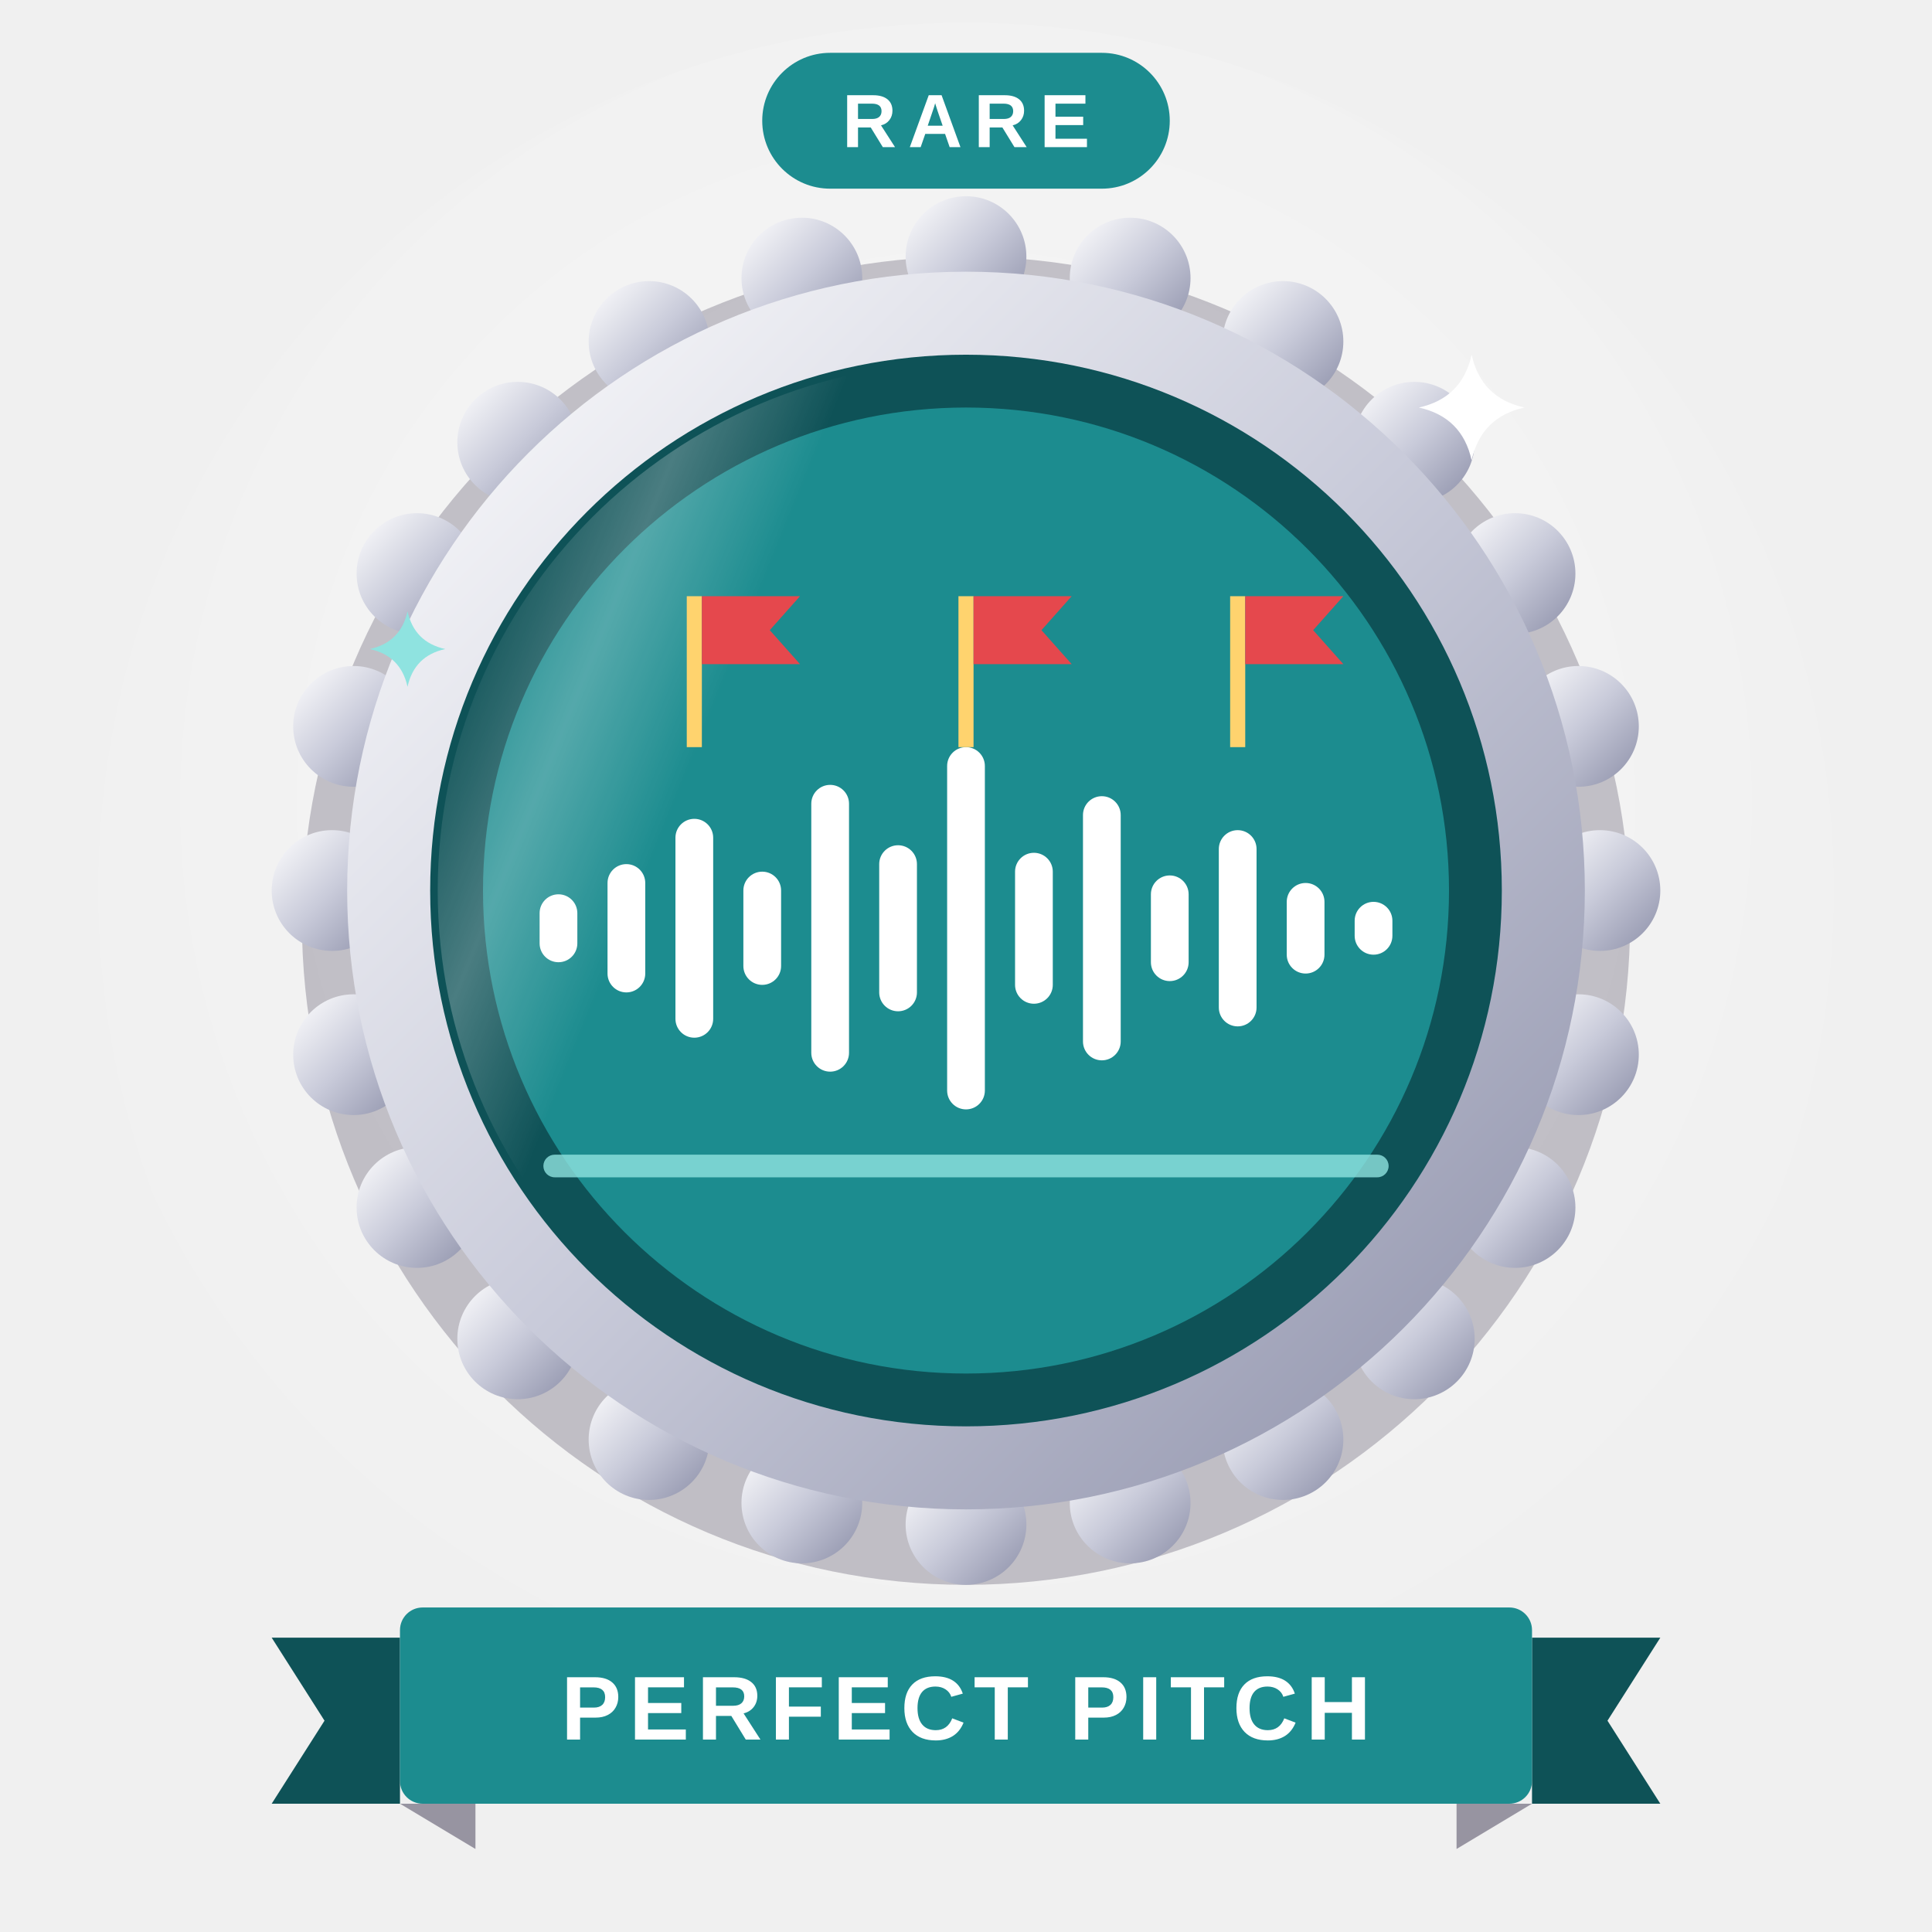
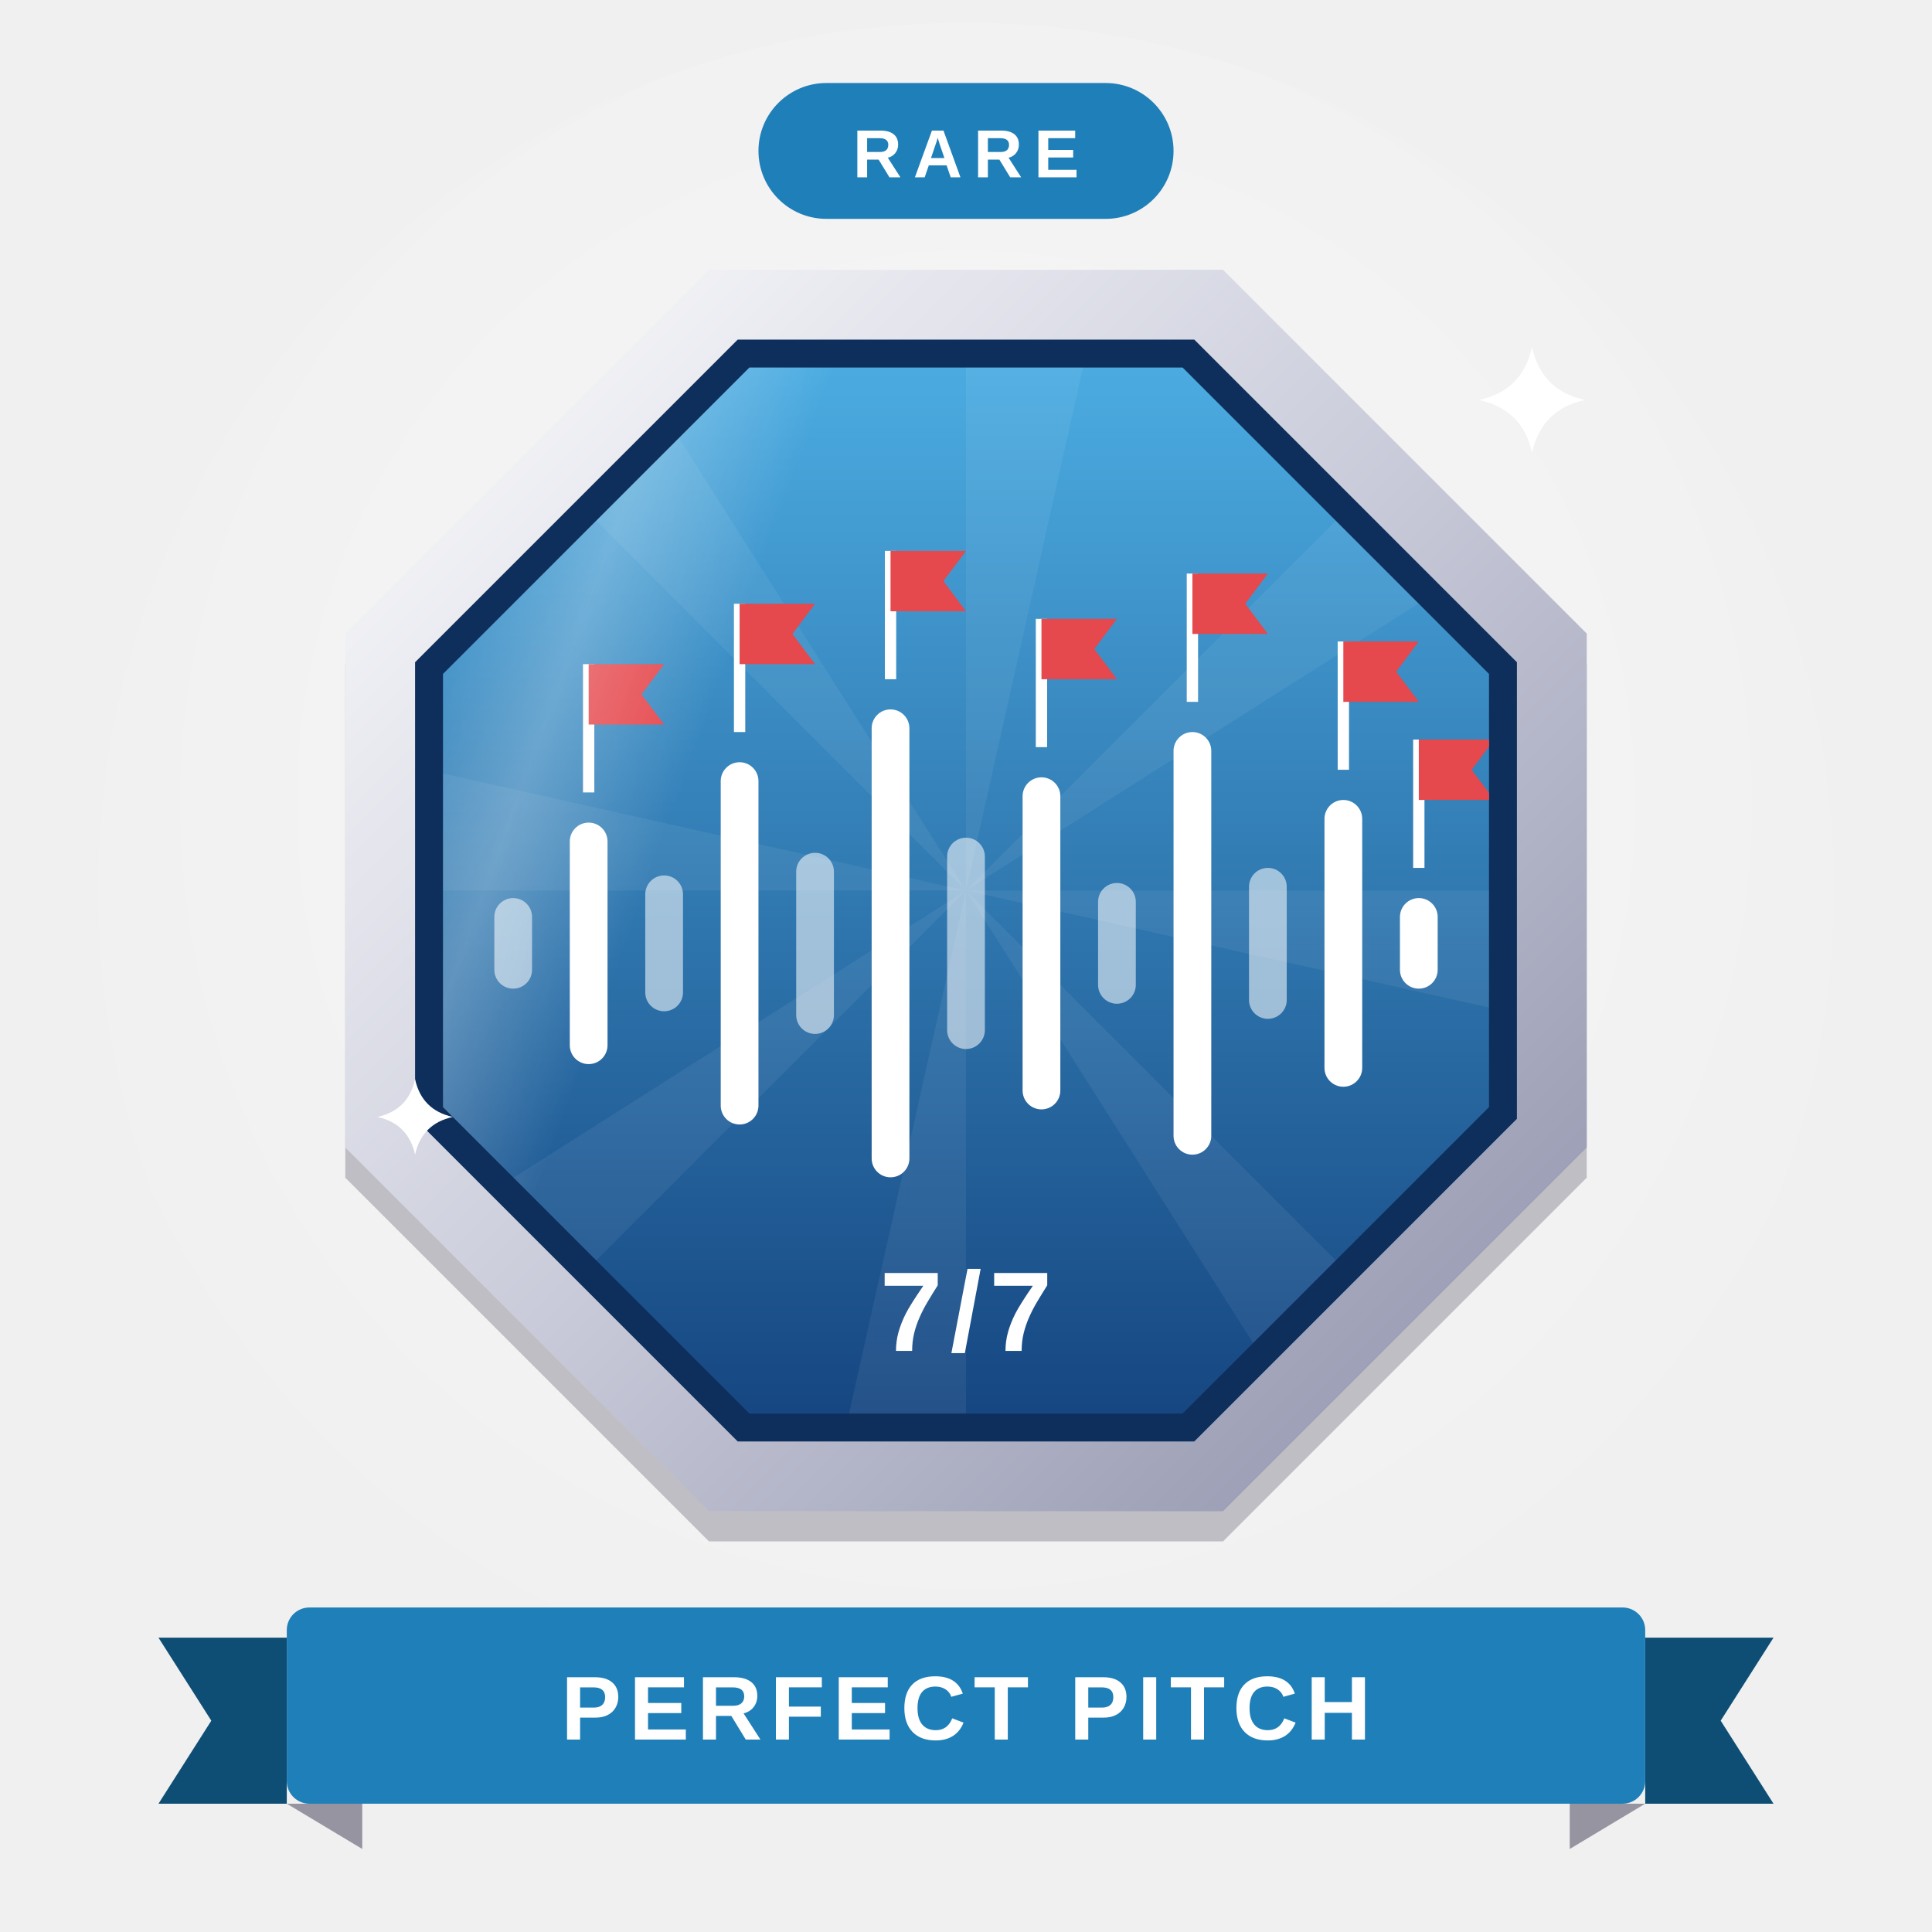
<svg xmlns="http://www.w3.org/2000/svg" id="static" viewBox="0 0 512 512" width="512" height="512" font-family="Arial, Helvetica, sans-serif">
  <style>
.a-blink{animation:a-blink 1.2s ease-in-out infinite}
.a-blink-slow{animation:a-blink 3s ease-in-out infinite}
.a-glow{animation:a-glow 5s ease-in-out infinite}
.a-pulse{animation:a-pulse 2.2s ease-in-out infinite}
.a-steam{animation:a-steam 2.8s ease-in-out infinite;transform-box:fill-box;transform-origin:center bottom}
.a-sway{animation:a-sway 6s ease-in-out infinite;transform-box:fill-box;transform-origin:center bottom}
.a-flutter{animation:a-flutter 4.5s ease-in-out infinite;transform-box:fill-box;transform-origin:center top}
.a-bounce{animation:a-bounce 2.6s ease-in-out infinite;transform-box:fill-box;transform-origin:center}
.a-ring{animation:a-ring 1.2s ease-in-out infinite;transform-box:fill-box;transform-origin:center}
.a-wave{animation:a-wave 1.2s ease-out infinite}
.a-grow{animation:a-grow .9s ease-in-out infinite;transform-box:fill-box;transform-origin:center}
.a-shimmer{animation:a-shimmer 3.5s ease-in-out infinite}
.d1{animation-delay:.35s}.d2{animation-delay:.7s}
@keyframes a-blink{0%,100%{opacity:1}50%{opacity:.2}}
@keyframes a-glow{0%,100%{opacity:1}50%{opacity:.65}}
@keyframes a-pulse{0%,100%{opacity:1}50%{opacity:.45}}
@keyframes a-steam{0%{opacity:0;transform:translateY(6px)}40%{opacity:.9}100%{opacity:0;transform:translateY(-10px)}}
@keyframes a-sway{0%,100%{transform:rotate(0)}50%{transform:rotate(1.6deg)}}
@keyframes a-flutter{0%,100%{transform:rotate(0)}50%{transform:rotate(-1.4deg)}}
@keyframes a-bounce{0%,70%,100%{transform:scale(1)}80%{transform:scale(1.18)}90%{transform:scale(.95)}}
@keyframes a-ring{0%,100%{transform:rotate(0)}10%{transform:rotate(-2.5deg)}20%{transform:rotate(2.5deg)}30%{transform:rotate(-2.5deg)}40%{transform:rotate(0)}}
@keyframes a-wave{0%{opacity:0}30%{opacity:1}100%{opacity:0}}
@keyframes a-grow{0%,100%{transform:scale(1)}50%{transform:scale(1.12)}}
@keyframes a-shimmer{0%,100%{opacity:.55}50%{opacity:1}}
@media (prefers-reduced-motion: reduce){*{animation:none!important}}
#static:target *{animation:none!important}
</style>
  <g id="item-odznaka" transform="translate(0 0) scale(1)">
    <defs>
-       <linearGradient id="gold-odznaka" x1="0" y1="0" x2="1" y2="1">
+       <linearGradient id="h-gold-odznaka" x1="0" y1="0" x2="1" y2="1">
        <stop offset="0" stop-color="#FFF1A8" />
        <stop offset="0.45" stop-color="#F2C94C" />
        <stop offset="0.7" stop-color="#C9962B" />
        <stop offset="1" stop-color="#FFE38A" />
      </linearGradient>
-       <linearGradient id="silver-odznaka" x1="0" y1="0" x2="1" y2="1">
+       <linearGradient id="h-silver-odznaka" x1="0" y1="0" x2="1" y2="1">
        <stop offset="0" stop-color="#FFFFFF" />
        <stop offset="0.5" stop-color="#C9CBDA" />
        <stop offset="1" stop-color="#8C8FA8" />
      </linearGradient>
-       <linearGradient id="neon-odznaka" x1="0" y1="0" x2="0" y2="1">
-         <stop offset="0" stop-color="#2B1B5E" />
-         <stop offset="0.5" stop-color="#C2417A" />
-         <stop offset="1" stop-color="#F7A24B" />
+       <linearGradient id="h-sapphire-odznaka" x1="0" y1="0" x2="0" y2="1">
+         <stop offset="0" stop-color="#4FB3E8" />
+         <stop offset="1" stop-color="#123F7A" />
      </linearGradient>
-       <linearGradient id="enamel-odznaka" x1="0" y1="0" x2="0" y2="1">
+       <linearGradient id="h-enamel-odznaka" x1="0" y1="0" x2="0" y2="1">
        <stop offset="0" stop-color="#8A7BFF" />
        <stop offset="1" stop-color="#3F32B5" />
      </linearGradient>
-       <radialGradient id="glow-odznaka" cx="0.5" cy="0.45" r="0.55">
+       <linearGradient id="h-neon-odznaka" x1="0" y1="0" x2="0" y2="1">
+         <stop offset="0" stop-color="#1B1236" />
+         <stop offset="0.6" stop-color="#3B1D5E" />
+         <stop offset="1" stop-color="#C2417A" />
+       </linearGradient>
+       <radialGradient id="h-glow-odznaka" cx="0.5" cy="0.45" r="0.55">
        <stop offset="0" stop-color="#FFFFFF" stop-opacity="0.55" />
        <stop offset="1" stop-color="#FFFFFF" stop-opacity="0" />
      </radialGradient>
-       <linearGradient id="shine-odznaka" x1="0" y1="0" x2="1" y2="0">
+       <linearGradient id="h-shine-odznaka" x1="0" y1="0" x2="1" y2="0">
        <stop offset="0" stop-color="#FFFFFF" stop-opacity="0" />
-         <stop offset="0.5" stop-color="#FFFFFF" stop-opacity="0.55" />
+         <stop offset="0.5" stop-color="#FFFFFF" stop-opacity="0.5" />
        <stop offset="1" stop-color="#FFFFFF" stop-opacity="0" />
      </linearGradient>
-       <clipPath id="hexc-odznaka">
-         <polygon points="385.9,311.0 256.0,386.0 126.1,311.0 126.1,161.0 256.0,86.0 385.9,161.0" />
+       <clipPath id="h-oct-odznaka">
+         <polygon points="394.6,293.4 313.4,374.6 198.6,374.6 117.4,293.4 117.4,178.6 198.6,97.4 313.4,97.4 394.6,178.6" />
      </clipPath>
-       <clipPath id="shc-odznaka">
+       <clipPath id="h-hex-odznaka">
+         <polygon points="392.8,315.0 256.0,394.0 119.2,315.0 119.2,157.0 256.0,78.0 392.8,157.0" />
+       </clipPath>
+       <clipPath id="h-sh-odznaka">
        <path d="M256 68 L402 118 V246 C402 346, 326 396, 256 426 C186 396, 110 346, 110 246 V118 Z" />
      </clipPath>
-       <clipPath id="cc-odznaka">
-         <circle cx="256" cy="236" r="140" />
-       </clipPath>
    </defs>
-     <circle cx="256" cy="236" r="230" fill="url(#glow-odznaka)" />
-     <circle cx="256" cy="244" r="176" fill="#2B2440" opacity="0.25" />
-     <circle cx="424.0" cy="236.0" r="16" fill="url(#silver-odznaka)" />
-     <circle cx="418.3" cy="279.5" r="16" fill="url(#silver-odznaka)" />
-     <circle cx="401.5" cy="320.0" r="16" fill="url(#silver-odznaka)" />
-     <circle cx="374.8" cy="354.8" r="16" fill="url(#silver-odznaka)" />
-     <circle cx="340.0" cy="381.5" r="16" fill="url(#silver-odznaka)" />
-     <circle cx="299.5" cy="398.3" r="16" fill="url(#silver-odznaka)" />
-     <circle cx="256.0" cy="404.0" r="16" fill="url(#silver-odznaka)" />
-     <circle cx="212.5" cy="398.3" r="16" fill="url(#silver-odznaka)" />
-     <circle cx="172.0" cy="381.5" r="16" fill="url(#silver-odznaka)" />
-     <circle cx="137.2" cy="354.8" r="16" fill="url(#silver-odznaka)" />
-     <circle cx="110.5" cy="320.0" r="16" fill="url(#silver-odznaka)" />
-     <circle cx="93.7" cy="279.5" r="16" fill="url(#silver-odznaka)" />
-     <circle cx="88.0" cy="236.0" r="16" fill="url(#silver-odznaka)" />
-     <circle cx="93.7" cy="192.5" r="16" fill="url(#silver-odznaka)" />
-     <circle cx="110.5" cy="152.0" r="16" fill="url(#silver-odznaka)" />
-     <circle cx="137.2" cy="117.2" r="16" fill="url(#silver-odznaka)" />
-     <circle cx="172.0" cy="90.5" r="16" fill="url(#silver-odznaka)" />
-     <circle cx="212.5" cy="73.7" r="16" fill="url(#silver-odznaka)" />
-     <circle cx="256.0" cy="68.0" r="16" fill="url(#silver-odznaka)" />
-     <circle cx="299.5" cy="73.7" r="16" fill="url(#silver-odznaka)" />
-     <circle cx="340.0" cy="90.5" r="16" fill="url(#silver-odznaka)" />
-     <circle cx="374.8" cy="117.2" r="16" fill="url(#silver-odznaka)" />
-     <circle cx="401.5" cy="152.0" r="16" fill="url(#silver-odznaka)" />
-     <circle cx="418.3" cy="192.5" r="16" fill="url(#silver-odznaka)" />
-     <circle cx="256" cy="236" r="164" fill="url(#silver-odznaka)" />
-     <circle cx="256" cy="236" r="142" fill="#0E5257" />
-     <circle cx="256" cy="236" r="128" fill="#1C8C8F" />
-     <g clip-path="url(#cc-odznaka)">
-       <rect x="106" y="86" width="70" height="300" fill="url(#shine-odznaka)" transform="rotate(22 256 236)" opacity="0.45" />
+     <circle cx="256" cy="236" r="230" fill="url(#h-glow-odznaka)" />
+     <polygon points="420.5,312.1 324.1,408.5 187.9,408.5 91.5,312.1 91.5,175.9 187.9,79.5 324.1,79.5 420.5,175.9" fill="#2B2440" opacity="0.25" />
+     <polygon points="420.5,304.1 324.1,400.5 187.9,400.5 91.5,304.1 91.5,167.9 187.9,71.5 324.1,71.5 420.5,167.9" fill="url(#h-silver-odznaka)" />
+     <polygon points="402.0,296.5 316.5,382.0 195.5,382.0 110.0,296.5 110.0,175.5 195.5,90.0 316.5,90.0 402.0,175.5" fill="#0E2F5C" />
+     <g clip-path="url(#h-oct-odznaka)">
+       <rect x="96" y="76" width="320" height="320" fill="url(#h-sapphire-odznaka)" />
+       <path d="M256 236 L516 236 L509.733 292.74 Z" fill="#FFFFFF" opacity="0.06" />
+       <path d="M256 236 L439.848 419.848 L395.296 455.538 Z" fill="#FFFFFF" opacity="0.06" />
+       <path d="M256 236 L256 496 L199.26 489.733 Z" fill="#FFFFFF" opacity="0.06" />
+       <path d="M256 236 L72.152 419.848 L36.462 375.296 Z" fill="#FFFFFF" opacity="0.06" />
+       <path d="M256 236 L-4 236 L2.267 179.26 Z" fill="#FFFFFF" opacity="0.06" />
+       <path d="M256 236 L72.152 52.152 L116.704 16.462 Z" fill="#FFFFFF" opacity="0.06" />
+       <path d="M256 236 L256 -24 L312.74 -17.733 Z" fill="#FFFFFF" opacity="0.06" />
+       <path d="M256 236 L439.848 52.152 L475.538 96.704 Z" fill="#FFFFFF" opacity="0.06" />
+       <rect x="131" y="238" width="10" height="24" rx="5" fill="#FFFFFF" opacity="0.55" />
+       <rect x="151" y="218" width="10" height="64" rx="5" fill="#FFFFFF" opacity="1" />
+       <rect x="171" y="232" width="10" height="36" rx="5" fill="#FFFFFF" opacity="0.55" />
+       <rect x="191" y="202" width="10" height="96" rx="5" fill="#FFFFFF" opacity="1" />
+       <rect x="211" y="226" width="10" height="48" rx="5" fill="#FFFFFF" opacity="0.55" />
+       <rect x="231" y="188" width="10" height="124" rx="5" fill="#FFFFFF" opacity="1" />
+       <rect x="251" y="222" width="10" height="56" rx="5" fill="#FFFFFF" opacity="0.55" />
+       <rect x="271" y="206" width="10" height="88" rx="5" fill="#FFFFFF" opacity="1" />
+       <rect x="291" y="234" width="10" height="32" rx="5" fill="#FFFFFF" opacity="0.55" />
+       <rect x="311" y="194" width="10" height="112" rx="5" fill="#FFFFFF" opacity="1" />
+       <rect x="331" y="230" width="10" height="40" rx="5" fill="#FFFFFF" opacity="0.55" />
+       <rect x="351" y="212" width="10" height="76" rx="5" fill="#FFFFFF" opacity="1" />
+       <rect x="371" y="238" width="10" height="24" rx="5" fill="#FFFFFF" opacity="1" />
+       <path d="M156 210 v-34" stroke="#FFFFFF" stroke-width="3" />
+       <path d="M156 176 h20 l-6 8 l6 8 h-20 z" fill="#E5484D" />
+       <path d="M196 194 v-34" stroke="#FFFFFF" stroke-width="3" />
+       <path d="M196 160 h20 l-6 8 l6 8 h-20 z" fill="#E5484D" />
+       <path d="M236 180 v-34" stroke="#FFFFFF" stroke-width="3" />
+       <path d="M236 146 h20 l-6 8 l6 8 h-20 z" fill="#E5484D" />
+       <path d="M276 198 v-34" stroke="#FFFFFF" stroke-width="3" />
+       <path d="M276 164 h20 l-6 8 l6 8 h-20 z" fill="#E5484D" />
+       <path d="M316 186 v-34" stroke="#FFFFFF" stroke-width="3" />
+       <path d="M316 152 h20 l-6 8 l6 8 h-20 z" fill="#E5484D" />
+       <path d="M356 204 v-34" stroke="#FFFFFF" stroke-width="3" />
+       <path d="M356 170 h20 l-6 8 l6 8 h-20 z" fill="#E5484D" />
+       <path d="M376 230 v-34" stroke="#FFFFFF" stroke-width="3" />
+       <path d="M376 196 h20 l-6 8 l6 8 h-20 z" fill="#E5484D" />
+       <text x="256" y="358" font-size="30" fill="#FFFFFF" font-weight="bold" text-anchor="middle" letter-spacing="2">7/7</text>
+       <rect x="96" y="76" width="80" height="320" fill="url(#h-shine-odznaka)" transform="rotate(20 256 236)" opacity="0.5" />
    </g>
-     <rect x="143" y="237" width="10" height="18" rx="5" fill="#FFFFFF" />
-     <rect x="161" y="229" width="10" height="34" rx="5" fill="#FFFFFF" />
-     <rect x="179" y="217" width="10" height="58" rx="5" fill="#FFFFFF" />
-     <rect x="197" y="231" width="10" height="30" rx="5" fill="#FFFFFF" />
-     <rect x="215" y="208" width="10" height="76" rx="5" fill="#FFFFFF" />
-     <rect x="233" y="224" width="10" height="44" rx="5" fill="#FFFFFF" />
-     <rect x="251" y="198" width="10" height="96" rx="5" fill="#FFFFFF" />
-     <rect x="269" y="226" width="10" height="40" rx="5" fill="#FFFFFF" />
-     <rect x="287" y="211" width="10" height="70" rx="5" fill="#FFFFFF" />
-     <rect x="305" y="232" width="10" height="28" rx="5" fill="#FFFFFF" />
-     <rect x="323" y="220" width="10" height="52" rx="5" fill="#FFFFFF" />
-     <rect x="341" y="234" width="10" height="24" rx="5" fill="#FFFFFF" />
-     <rect x="359" y="239" width="10" height="14" rx="5" fill="#FFFFFF" />
-     <g transform="translate(184 158)">
-       <rect x="-2" y="0" width="4" height="40" fill="#FFD36E" />
-       <path d="M2 0 h26 l-8 9 l8 9 h-26 z" fill="#E5484D" />
-     </g>
-     <g transform="translate(256 158)">
-       <rect x="-2" y="0" width="4" height="40" fill="#FFD36E" />
-       <path d="M2 0 h26 l-8 9 l8 9 h-26 z" fill="#E5484D" />
-     </g>
-     <g transform="translate(328 158)">
-       <rect x="-2" y="0" width="4" height="40" fill="#FFD36E" />
-       <path d="M2 0 h26 l-8 9 l8 9 h-26 z" fill="#E5484D" />
-     </g>
-     <rect x="144" y="306" width="224" height="6" rx="3" fill="#8FE3E0" opacity="0.8" />
-     <path d="M390 94 q2.52 11.48 14 14 q-11.48 2.52 -14 14 q-2.52 -11.48 -14 -14 q11.48 -2.52 14 -14 z" fill="#FFFFFF" />
-     <path d="M108 162 q1.8 8.2 10 10 q-8.2 1.8 -10 10 q-1.8 -8.2 -10 -10 q8.2 -1.8 10 -10 z" fill="#8FE3E0" />
-     <rect x="202" y="14" width="108" height="36" rx="18" fill="#1C8C8F" />
-     <text x="256" y="39" font-size="20" fill="#FFFFFF" font-weight="bold" text-anchor="middle" letter-spacing="3">RARE</text>
-     <path d="M72 434 h34 v44 h-34 l14 -22 z" fill="#0E5257" />
-     <path d="M440 434 h-34 v44 h34 l-14 -22 z" fill="#0E5257" />
-     <rect x="106" y="426" width="300" height="52" rx="6" fill="#1C8C8F" />
-     <path d="M106 478 l20 12 v-12 z M406 478 l-20 12 v-12 z" fill="#2B2440" opacity="0.45" />
+     <rect x="201" y="22" width="110" height="36" rx="18" fill="#1F7FB8" />
+     <text x="256" y="47" font-size="18" fill="#FFFFFF" font-weight="bold" text-anchor="middle" letter-spacing="3">RARE</text>
+     <path d="M406 92 q2.52 11.48 14 14 q-11.48 2.52 -14 14 q-2.52 -11.48 -14 -14 q11.48 -2.52 14 -14 z" fill="#FFFFFF" />
+     <path d="M110 286 q1.8 8.2 10 10 q-8.2 1.8 -10 10 q-1.8 -8.2 -10 -10 q8.2 -1.8 10 -10 z" fill="#FFFFFF" />
+     <path d="M42 434 h34 v44 h-34 l14 -22 z" fill="#0E4E75" />
+     <path d="M470 434 h-34 v44 h34 l-14 -22 z" fill="#0E4E75" />
+     <rect x="76" y="426" width="360" height="52" rx="6" fill="#1F7FB8" />
+     <path d="M76 478 l20 12 v-12 z M436 478 l-20 12 v-12 z" fill="#2B2440" opacity="0.45" />
    <text x="256" y="461" font-size="24" fill="#FFFFFF" font-weight="bold" text-anchor="middle" letter-spacing="2">PERFECT PITCH</text>
  </g>
</svg>
